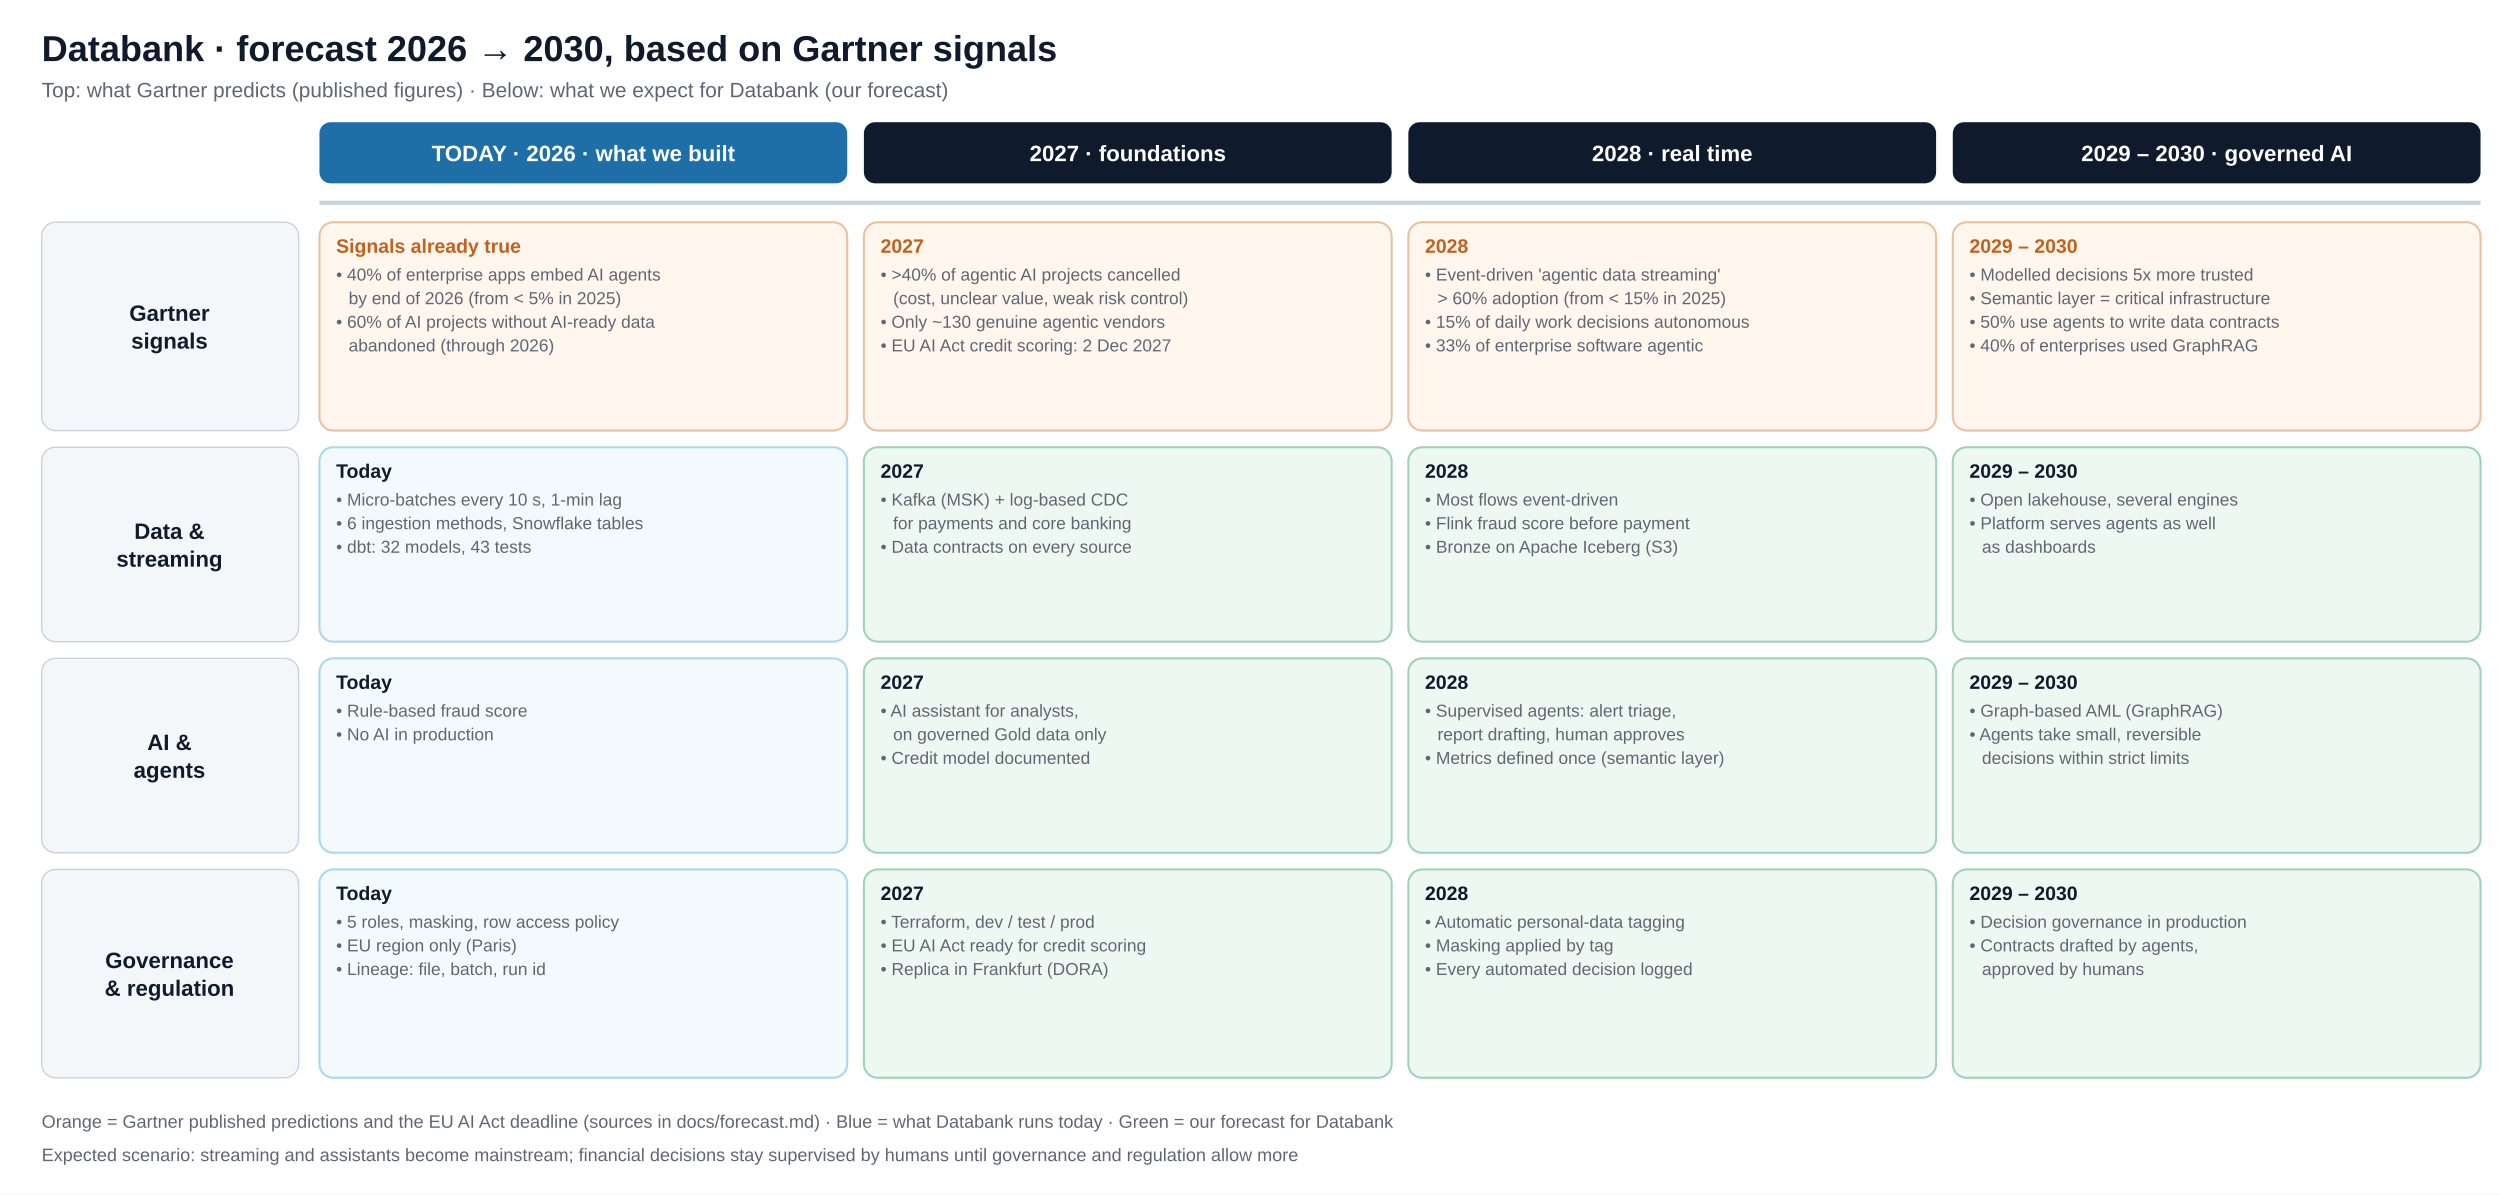
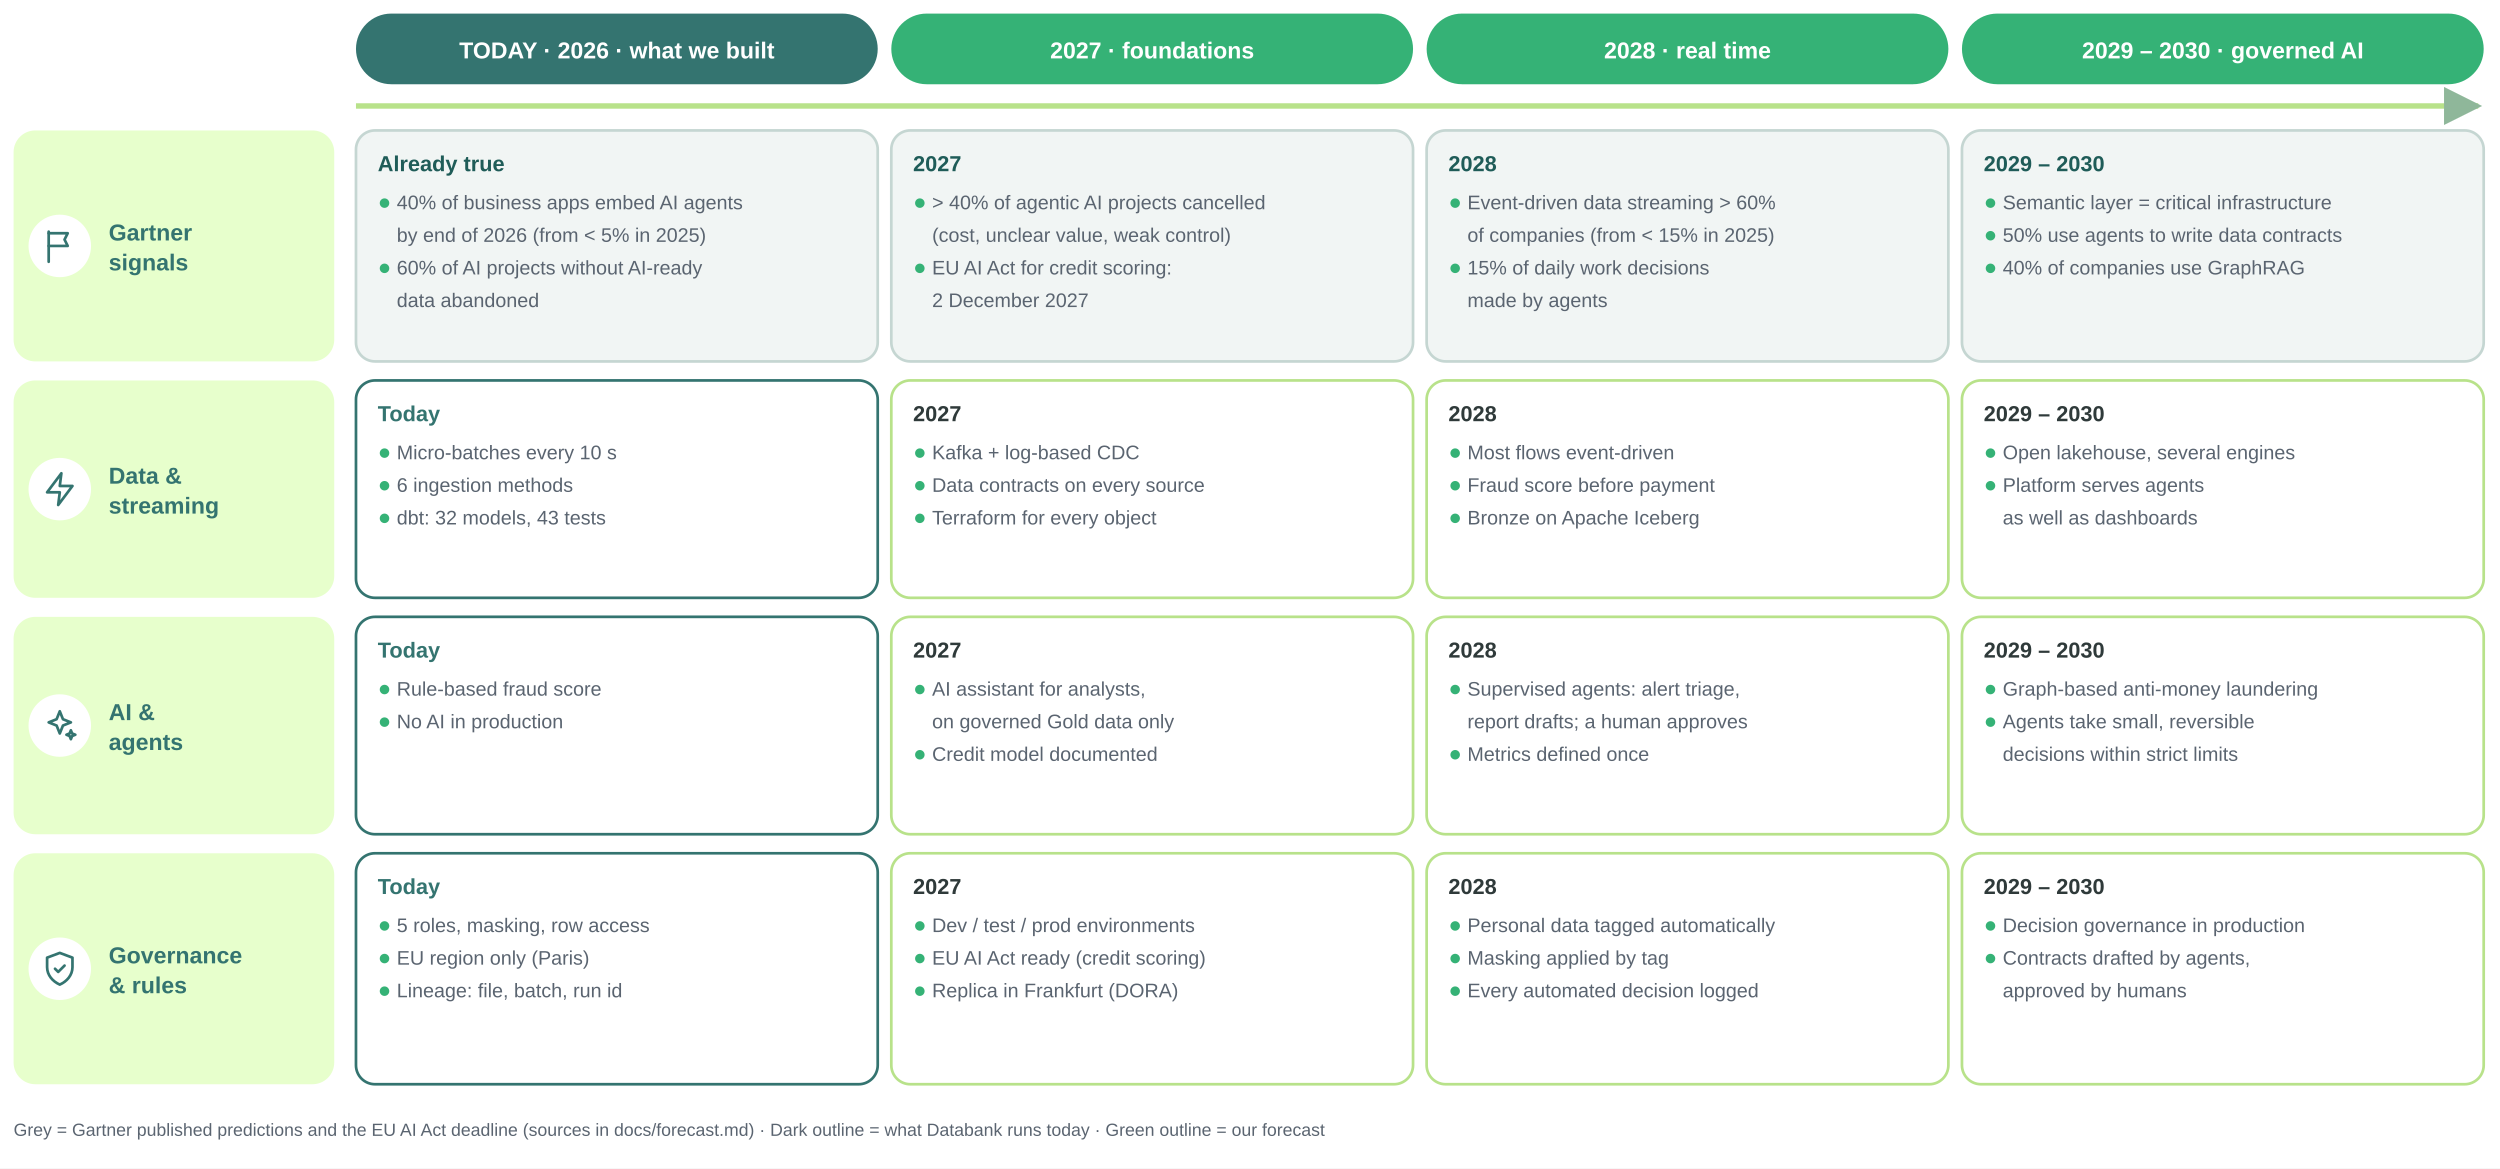
- <svg xmlns="http://www.w3.org/2000/svg" width="1800" height="860" viewBox="0 0 1800 860" font-family="Arial, Helvetica, sans-serif">
-   <rect width="1800" height="860" fill="#FFFFFF" />
-   <text x="30" y="44" text-anchor="start" font-size="26" font-weight="700" fill="#0F1B2D">Databank · forecast 2026 → 2030, based on Gartner signals</text>
-   <text x="30" y="70" text-anchor="start" font-size="15" font-weight="400" fill="#5F6673">Top: what Gartner predicts (published figures) · Below: what we expect for Databank (our forecast)</text>
-   <rect x="230" y="88" width="380" height="44" rx="8" fill="#1E6FA8" />
-   <text x="420.0" y="116" text-anchor="middle" font-size="16" font-weight="700" fill="#FFFFFF">TODAY · 2026  ·  what we built</text>
-   <rect x="622" y="88" width="380" height="44" rx="8" fill="#0F1B2D" />
-   <text x="812.0" y="116" text-anchor="middle" font-size="16" font-weight="700" fill="#FFFFFF">2027  ·  foundations</text>
-   <rect x="1014" y="88" width="380" height="44" rx="8" fill="#0F1B2D" />
-   <text x="1204.0" y="116" text-anchor="middle" font-size="16" font-weight="700" fill="#FFFFFF">2028  ·  real time</text>
-   <rect x="1406" y="88" width="380" height="44" rx="8" fill="#0F1B2D" />
-   <text x="1596.0" y="116" text-anchor="middle" font-size="16" font-weight="700" fill="#FFFFFF">2029 – 2030  ·  governed AI</text>
-   <line x1="230" y1="146" x2="1786" y2="146" stroke="#C9D2DC" stroke-width="3" />
-   <rect x="30" y="160" width="185" height="150" rx="10" fill="#F4F7FA" stroke="#C9D2DC" />
-   <text x="122" y="231.0" text-anchor="middle" font-size="16" font-weight="700" fill="#0F1B2D">Gartner</text>
-   <text x="122" y="251.0" text-anchor="middle" font-size="16" font-weight="700" fill="#0F1B2D">signals</text>
-   <rect x="30" y="322" width="185" height="140" rx="10" fill="#F4F7FA" stroke="#C9D2DC" />
-   <text x="122" y="388.0" text-anchor="middle" font-size="16" font-weight="700" fill="#0F1B2D">Data &amp;</text>
-   <text x="122" y="408.0" text-anchor="middle" font-size="16" font-weight="700" fill="#0F1B2D">streaming</text>
-   <rect x="30" y="474" width="185" height="140" rx="10" fill="#F4F7FA" stroke="#C9D2DC" />
-   <text x="122" y="540.0" text-anchor="middle" font-size="16" font-weight="700" fill="#0F1B2D">AI &amp;</text>
-   <text x="122" y="560.0" text-anchor="middle" font-size="16" font-weight="700" fill="#0F1B2D">agents</text>
-   <rect x="30" y="626" width="185" height="150" rx="10" fill="#F4F7FA" stroke="#C9D2DC" />
-   <text x="122" y="697.0" text-anchor="middle" font-size="16" font-weight="700" fill="#0F1B2D">Governance</text>
-   <text x="122" y="717.0" text-anchor="middle" font-size="16" font-weight="700" fill="#0F1B2D">&amp; regulation</text>
-   <rect x="230" y="160" width="380" height="150" rx="10" fill="#FFF6EE" stroke="#E8C29F" stroke-width="1.5" />
-   <text x="242" y="182" text-anchor="start" font-size="14" font-weight="700" fill="#C2611B">Signals already true</text>
-   <text x="242" y="202" text-anchor="start" font-size="12.5" font-weight="400" fill="#5F6673">• 40% of enterprise apps embed AI agents</text>
-   <text x="251" y="219" text-anchor="start" font-size="12.5" font-weight="400" fill="#5F6673">by end of 2026 (from &lt; 5% in 2025)</text>
-   <text x="242" y="236" text-anchor="start" font-size="12.5" font-weight="400" fill="#5F6673">• 60% of AI projects without AI-ready data</text>
-   <text x="251" y="253" text-anchor="start" font-size="12.5" font-weight="400" fill="#5F6673">abandoned (through 2026)</text>
-   <rect x="622" y="160" width="380" height="150" rx="10" fill="#FFF6EE" stroke="#E8C29F" stroke-width="1.5" />
-   <text x="634" y="182" text-anchor="start" font-size="14" font-weight="700" fill="#C2611B">2027</text>
-   <text x="634" y="202" text-anchor="start" font-size="12.5" font-weight="400" fill="#5F6673">• &gt;40% of agentic AI projects cancelled</text>
-   <text x="643" y="219" text-anchor="start" font-size="12.5" font-weight="400" fill="#5F6673">(cost, unclear value, weak risk control)</text>
-   <text x="634" y="236" text-anchor="start" font-size="12.5" font-weight="400" fill="#5F6673">• Only ~130 genuine agentic vendors</text>
-   <text x="634" y="253" text-anchor="start" font-size="12.5" font-weight="400" fill="#5F6673">• EU AI Act credit scoring: 2 Dec 2027</text>
-   <rect x="1014" y="160" width="380" height="150" rx="10" fill="#FFF6EE" stroke="#E8C29F" stroke-width="1.5" />
-   <text x="1026" y="182" text-anchor="start" font-size="14" font-weight="700" fill="#C2611B">2028</text>
-   <text x="1026" y="202" text-anchor="start" font-size="12.5" font-weight="400" fill="#5F6673">• Event-driven 'agentic data streaming'</text>
-   <text x="1035" y="219" text-anchor="start" font-size="12.5" font-weight="400" fill="#5F6673">&gt; 60% adoption (from &lt; 15% in 2025)</text>
-   <text x="1026" y="236" text-anchor="start" font-size="12.5" font-weight="400" fill="#5F6673">• 15% of daily work decisions autonomous</text>
-   <text x="1026" y="253" text-anchor="start" font-size="12.5" font-weight="400" fill="#5F6673">• 33% of enterprise software agentic</text>
-   <rect x="1406" y="160" width="380" height="150" rx="10" fill="#FFF6EE" stroke="#E8C29F" stroke-width="1.5" />
-   <text x="1418" y="182" text-anchor="start" font-size="14" font-weight="700" fill="#C2611B">2029 – 2030</text>
-   <text x="1418" y="202" text-anchor="start" font-size="12.5" font-weight="400" fill="#5F6673">• Modelled decisions 5x more trusted</text>
-   <text x="1418" y="219" text-anchor="start" font-size="12.5" font-weight="400" fill="#5F6673">• Semantic layer = critical infrastructure</text>
-   <text x="1418" y="236" text-anchor="start" font-size="12.5" font-weight="400" fill="#5F6673">• 50% use agents to write data contracts</text>
-   <text x="1418" y="253" text-anchor="start" font-size="12.5" font-weight="400" fill="#5F6673">• 40% of enterprises used GraphRAG</text>
-   <rect x="230" y="322" width="380" height="140" rx="10" fill="#F2FAFE" stroke="#A9D8EE" stroke-width="1.5" />
-   <text x="242" y="344" text-anchor="start" font-size="14" font-weight="700" fill="#0F1B2D">Today</text>
-   <text x="242" y="364" text-anchor="start" font-size="12.5" font-weight="400" fill="#5F6673">• Micro-batches every 10 s, 1-min lag</text>
-   <text x="242" y="381" text-anchor="start" font-size="12.5" font-weight="400" fill="#5F6673">• 6 ingestion methods, Snowflake tables</text>
-   <text x="242" y="398" text-anchor="start" font-size="12.5" font-weight="400" fill="#5F6673">• dbt: 32 models, 43 tests</text>
-   <rect x="622" y="322" width="380" height="140" rx="10" fill="#EEF8F2" stroke="#9FD3B8" stroke-width="1.5" />
-   <text x="634" y="344" text-anchor="start" font-size="14" font-weight="700" fill="#0F1B2D">2027</text>
-   <text x="634" y="364" text-anchor="start" font-size="12.5" font-weight="400" fill="#5F6673">• Kafka (MSK) + log-based CDC</text>
-   <text x="643" y="381" text-anchor="start" font-size="12.5" font-weight="400" fill="#5F6673">for payments and core banking</text>
-   <text x="634" y="398" text-anchor="start" font-size="12.5" font-weight="400" fill="#5F6673">• Data contracts on every source</text>
-   <rect x="1014" y="322" width="380" height="140" rx="10" fill="#EEF8F2" stroke="#9FD3B8" stroke-width="1.5" />
-   <text x="1026" y="344" text-anchor="start" font-size="14" font-weight="700" fill="#0F1B2D">2028</text>
-   <text x="1026" y="364" text-anchor="start" font-size="12.5" font-weight="400" fill="#5F6673">• Most flows event-driven</text>
-   <text x="1026" y="381" text-anchor="start" font-size="12.5" font-weight="400" fill="#5F6673">• Flink fraud score before payment</text>
-   <text x="1026" y="398" text-anchor="start" font-size="12.5" font-weight="400" fill="#5F6673">• Bronze on Apache Iceberg (S3)</text>
-   <rect x="1406" y="322" width="380" height="140" rx="10" fill="#EEF8F2" stroke="#9FD3B8" stroke-width="1.5" />
-   <text x="1418" y="344" text-anchor="start" font-size="14" font-weight="700" fill="#0F1B2D">2029 – 2030</text>
-   <text x="1418" y="364" text-anchor="start" font-size="12.5" font-weight="400" fill="#5F6673">• Open lakehouse, several engines</text>
-   <text x="1418" y="381" text-anchor="start" font-size="12.5" font-weight="400" fill="#5F6673">• Platform serves agents as well</text>
-   <text x="1427" y="398" text-anchor="start" font-size="12.5" font-weight="400" fill="#5F6673">as dashboards</text>
-   <rect x="230" y="474" width="380" height="140" rx="10" fill="#F2FAFE" stroke="#A9D8EE" stroke-width="1.5" />
-   <text x="242" y="496" text-anchor="start" font-size="14" font-weight="700" fill="#0F1B2D">Today</text>
-   <text x="242" y="516" text-anchor="start" font-size="12.5" font-weight="400" fill="#5F6673">• Rule-based fraud score</text>
-   <text x="242" y="533" text-anchor="start" font-size="12.5" font-weight="400" fill="#5F6673">• No AI in production</text>
-   <rect x="622" y="474" width="380" height="140" rx="10" fill="#EEF8F2" stroke="#9FD3B8" stroke-width="1.5" />
-   <text x="634" y="496" text-anchor="start" font-size="14" font-weight="700" fill="#0F1B2D">2027</text>
-   <text x="634" y="516" text-anchor="start" font-size="12.5" font-weight="400" fill="#5F6673">• AI assistant for analysts,</text>
-   <text x="643" y="533" text-anchor="start" font-size="12.5" font-weight="400" fill="#5F6673">on governed Gold data only</text>
-   <text x="634" y="550" text-anchor="start" font-size="12.5" font-weight="400" fill="#5F6673">• Credit model documented</text>
-   <rect x="1014" y="474" width="380" height="140" rx="10" fill="#EEF8F2" stroke="#9FD3B8" stroke-width="1.5" />
-   <text x="1026" y="496" text-anchor="start" font-size="14" font-weight="700" fill="#0F1B2D">2028</text>
-   <text x="1026" y="516" text-anchor="start" font-size="12.5" font-weight="400" fill="#5F6673">• Supervised agents: alert triage,</text>
-   <text x="1035" y="533" text-anchor="start" font-size="12.5" font-weight="400" fill="#5F6673">report drafting, human approves</text>
-   <text x="1026" y="550" text-anchor="start" font-size="12.5" font-weight="400" fill="#5F6673">• Metrics defined once (semantic layer)</text>
-   <rect x="1406" y="474" width="380" height="140" rx="10" fill="#EEF8F2" stroke="#9FD3B8" stroke-width="1.5" />
-   <text x="1418" y="496" text-anchor="start" font-size="14" font-weight="700" fill="#0F1B2D">2029 – 2030</text>
-   <text x="1418" y="516" text-anchor="start" font-size="12.5" font-weight="400" fill="#5F6673">• Graph-based AML (GraphRAG)</text>
-   <text x="1418" y="533" text-anchor="start" font-size="12.5" font-weight="400" fill="#5F6673">• Agents take small, reversible</text>
-   <text x="1427" y="550" text-anchor="start" font-size="12.5" font-weight="400" fill="#5F6673">decisions within strict limits</text>
-   <rect x="230" y="626" width="380" height="150" rx="10" fill="#F2FAFE" stroke="#A9D8EE" stroke-width="1.5" />
-   <text x="242" y="648" text-anchor="start" font-size="14" font-weight="700" fill="#0F1B2D">Today</text>
-   <text x="242" y="668" text-anchor="start" font-size="12.5" font-weight="400" fill="#5F6673">• 5 roles, masking, row access policy</text>
-   <text x="242" y="685" text-anchor="start" font-size="12.5" font-weight="400" fill="#5F6673">• EU region only (Paris)</text>
-   <text x="242" y="702" text-anchor="start" font-size="12.5" font-weight="400" fill="#5F6673">• Lineage: file, batch, run id</text>
-   <rect x="622" y="626" width="380" height="150" rx="10" fill="#EEF8F2" stroke="#9FD3B8" stroke-width="1.5" />
-   <text x="634" y="648" text-anchor="start" font-size="14" font-weight="700" fill="#0F1B2D">2027</text>
-   <text x="634" y="668" text-anchor="start" font-size="12.5" font-weight="400" fill="#5F6673">• Terraform, dev / test / prod</text>
-   <text x="634" y="685" text-anchor="start" font-size="12.5" font-weight="400" fill="#5F6673">• EU AI Act ready for credit scoring</text>
-   <text x="634" y="702" text-anchor="start" font-size="12.5" font-weight="400" fill="#5F6673">• Replica in Frankfurt (DORA)</text>
-   <rect x="1014" y="626" width="380" height="150" rx="10" fill="#EEF8F2" stroke="#9FD3B8" stroke-width="1.5" />
-   <text x="1026" y="648" text-anchor="start" font-size="14" font-weight="700" fill="#0F1B2D">2028</text>
-   <text x="1026" y="668" text-anchor="start" font-size="12.5" font-weight="400" fill="#5F6673">• Automatic personal-data tagging</text>
-   <text x="1026" y="685" text-anchor="start" font-size="12.5" font-weight="400" fill="#5F6673">• Masking applied by tag</text>
-   <text x="1026" y="702" text-anchor="start" font-size="12.5" font-weight="400" fill="#5F6673">• Every automated decision logged</text>
-   <rect x="1406" y="626" width="380" height="150" rx="10" fill="#EEF8F2" stroke="#9FD3B8" stroke-width="1.5" />
-   <text x="1418" y="648" text-anchor="start" font-size="14" font-weight="700" fill="#0F1B2D">2029 – 2030</text>
-   <text x="1418" y="668" text-anchor="start" font-size="12.5" font-weight="400" fill="#5F6673">• Decision governance in production</text>
-   <text x="1418" y="685" text-anchor="start" font-size="12.5" font-weight="400" fill="#5F6673">• Contracts drafted by agents,</text>
-   <text x="1427" y="702" text-anchor="start" font-size="12.5" font-weight="400" fill="#5F6673">approved by humans</text>
-   <text x="30" y="812" text-anchor="start" font-size="13" font-weight="400" fill="#5F6673">Orange = Gartner published predictions and the EU AI Act deadline (sources in docs/forecast.md)  ·  Blue = what Databank runs today  ·  Green = our forecast for Databank</text>
-   <text x="30" y="836" text-anchor="start" font-size="13" font-weight="400" fill="#5F6673">Expected scenario: streaming and assistants become mainstream; financial decisions stay supervised by humans until governance and regulation allow more</text>
+ <svg xmlns="http://www.w3.org/2000/svg" width="1840" height="860" viewBox="0 0 1840 860" font-family="Poppins, Arial, sans-serif">
+   <defs>
+     <marker id="ah" viewBox="0 0 10 10" refX="9" refY="5" markerWidth="7" markerHeight="7" orient="auto-start-reverse">
+       <path d="M0,0 L10,5 L0,10 z" fill="#8fb79a" />
+     </marker>
+     <marker id="ahh" viewBox="0 0 10 10" refX="9" refY="5" markerWidth="7" markerHeight="7" orient="auto-start-reverse">
+       <path d="M0,0 L10,5 L0,10 z" fill="#1f5c58" />
+     </marker>
+   </defs>
+   <rect width="1840" height="860" fill="#ffffff" />
+   <rect x="262" y="10" width="384" height="52" rx="26" fill="#347470" />
+   <text x="454.0" y="43" text-anchor="middle" font-size="17" font-weight="700" fill="#ffffff">TODAY · 2026  ·  what we built</text>
+   <rect x="656" y="10" width="384" height="52" rx="26" fill="#35b276" />
+   <text x="848.0" y="43" text-anchor="middle" font-size="17" font-weight="700" fill="#ffffff">2027  ·  foundations</text>
+   <rect x="1050" y="10" width="384" height="52" rx="26" fill="#35b276" />
+   <text x="1242.0" y="43" text-anchor="middle" font-size="17" font-weight="700" fill="#ffffff">2028  ·  real time</text>
+   <rect x="1444" y="10" width="384" height="52" rx="26" fill="#35b276" />
+   <text x="1636.0" y="43" text-anchor="middle" font-size="17" font-weight="700" fill="#ffffff">2029 – 2030  ·  governed AI</text>
+   <line x1="262" y1="78" x2="1824" y2="78" stroke="#b8e28a" stroke-width="4" marker-end="url(#ah)" />
+   <rect x="10" y="96" width="236" height="170" rx="16" fill="#e7ffcc" stroke="#e7ffcc" stroke-width="0" />
+   <circle cx="44.0" cy="181.0" r="23.0" fill="#ffffff" />
+   <g transform="translate(30,167.0) scale(1.166667)" fill="none" stroke="#347470" stroke-width="1.71" stroke-linecap="round" stroke-linejoin="round">
+     <path d="M5 22V3" />
+     <path d="M5 4h12l-2 4 2 4H5" />
+   </g>
+   <text x="80" y="177.0" text-anchor="start" font-size="17" font-weight="700" fill="#347470">Gartner</text>
+   <text x="80" y="199.0" text-anchor="start" font-size="17" font-weight="700" fill="#347470">signals</text>
+   <rect x="10" y="280" width="236" height="160" rx="16" fill="#e7ffcc" stroke="#e7ffcc" stroke-width="0" />
+   <circle cx="44.0" cy="360.0" r="23.0" fill="#ffffff" />
+   <g transform="translate(30,346.0) scale(1.166667)" fill="none" stroke="#347470" stroke-width="1.71" stroke-linecap="round" stroke-linejoin="round">
+     <path d="M13 2L4 14h8l-1 8 9-12h-8z" />
+   </g>
+   <text x="80" y="356.0" text-anchor="start" font-size="17" font-weight="700" fill="#347470">Data &amp;</text>
+   <text x="80" y="378.0" text-anchor="start" font-size="17" font-weight="700" fill="#347470">streaming</text>
+   <rect x="10" y="454" width="236" height="160" rx="16" fill="#e7ffcc" stroke="#e7ffcc" stroke-width="0" />
+   <circle cx="44.0" cy="534.0" r="23.0" fill="#ffffff" />
+   <g transform="translate(30,520.0) scale(1.166667)" fill="none" stroke="#347470" stroke-width="1.71" stroke-linecap="round" stroke-linejoin="round">
+     <path d="M12 3l2 5 5 2-5 2-2 5-2-5-5-2 5-2z" />
+     <path d="M19 15l.8 2 2 .8-2 .8-.8 2-.8-2-2-.8 2-.8z" />
+   </g>
+   <text x="80" y="530.0" text-anchor="start" font-size="17" font-weight="700" fill="#347470">AI &amp;</text>
+   <text x="80" y="552.0" text-anchor="start" font-size="17" font-weight="700" fill="#347470">agents</text>
+   <rect x="10" y="628" width="236" height="170" rx="16" fill="#e7ffcc" stroke="#e7ffcc" stroke-width="0" />
+   <circle cx="44.0" cy="713.0" r="23.0" fill="#ffffff" />
+   <g transform="translate(30,699.0) scale(1.166667)" fill="none" stroke="#347470" stroke-width="1.71" stroke-linecap="round" stroke-linejoin="round">
+     <path d="M12 2l8 3v6c0 5-3.5 9-8 11-4.5-2-8-6-8-11V5z" />
+     <path d="M9 12l2 2 4-4" />
+   </g>
+   <text x="80" y="709.0" text-anchor="start" font-size="17" font-weight="700" fill="#347470">Governance</text>
+   <text x="80" y="731.0" text-anchor="start" font-size="17" font-weight="700" fill="#347470">&amp; rules</text>
+   <rect x="262" y="96" width="384" height="170" rx="14" fill="#f1f5f4" stroke="#c5d6d2" stroke-width="2" />
+   <text x="278" y="126" text-anchor="start" font-size="16" font-weight="700" fill="#1f5c58">Already true</text>
+   <circle cx="283" cy="149.5" r="3.5" fill="#35b276" />
+   <text x="292" y="154" text-anchor="start" font-size="14.5" font-weight="400" fill="#5a6470">40% of business apps embed AI agents</text>
+   <text x="292" y="178" text-anchor="start" font-size="14.5" font-weight="400" fill="#5a6470">by end of 2026 (from &lt; 5% in 2025)</text>
+   <circle cx="283" cy="197.5" r="3.5" fill="#35b276" />
+   <text x="292" y="202" text-anchor="start" font-size="14.5" font-weight="400" fill="#5a6470">60% of AI projects without AI-ready</text>
+   <text x="292" y="226" text-anchor="start" font-size="14.5" font-weight="400" fill="#5a6470">data abandoned</text>
+   <rect x="262" y="280" width="384" height="160" rx="14" fill="#ffffff" stroke="#347470" stroke-width="2" />
+   <text x="278" y="310" text-anchor="start" font-size="16" font-weight="700" fill="#347470">Today</text>
+   <circle cx="283" cy="333.5" r="3.5" fill="#35b276" />
+   <text x="292" y="338" text-anchor="start" font-size="14.5" font-weight="400" fill="#5a6470">Micro-batches every 10 s</text>
+   <circle cx="283" cy="357.5" r="3.5" fill="#35b276" />
+   <text x="292" y="362" text-anchor="start" font-size="14.5" font-weight="400" fill="#5a6470">6 ingestion methods</text>
+   <circle cx="283" cy="381.5" r="3.5" fill="#35b276" />
+   <text x="292" y="386" text-anchor="start" font-size="14.5" font-weight="400" fill="#5a6470">dbt: 32 models, 43 tests</text>
+   <rect x="262" y="454" width="384" height="160" rx="14" fill="#ffffff" stroke="#347470" stroke-width="2" />
+   <text x="278" y="484" text-anchor="start" font-size="16" font-weight="700" fill="#347470">Today</text>
+   <circle cx="283" cy="507.5" r="3.5" fill="#35b276" />
+   <text x="292" y="512" text-anchor="start" font-size="14.5" font-weight="400" fill="#5a6470">Rule-based fraud score</text>
+   <circle cx="283" cy="531.5" r="3.5" fill="#35b276" />
+   <text x="292" y="536" text-anchor="start" font-size="14.5" font-weight="400" fill="#5a6470">No AI in production</text>
+   <rect x="262" y="628" width="384" height="170" rx="14" fill="#ffffff" stroke="#347470" stroke-width="2" />
+   <text x="278" y="658" text-anchor="start" font-size="16" font-weight="700" fill="#347470">Today</text>
+   <circle cx="283" cy="681.5" r="3.5" fill="#35b276" />
+   <text x="292" y="686" text-anchor="start" font-size="14.5" font-weight="400" fill="#5a6470">5 roles, masking, row access</text>
+   <circle cx="283" cy="705.5" r="3.5" fill="#35b276" />
+   <text x="292" y="710" text-anchor="start" font-size="14.5" font-weight="400" fill="#5a6470">EU region only (Paris)</text>
+   <circle cx="283" cy="729.5" r="3.5" fill="#35b276" />
+   <text x="292" y="734" text-anchor="start" font-size="14.5" font-weight="400" fill="#5a6470">Lineage: file, batch, run id</text>
+   <rect x="656" y="96" width="384" height="170" rx="14" fill="#f1f5f4" stroke="#c5d6d2" stroke-width="2" />
+   <text x="672" y="126" text-anchor="start" font-size="16" font-weight="700" fill="#1f5c58">2027</text>
+   <circle cx="677" cy="149.5" r="3.5" fill="#35b276" />
+   <text x="686" y="154" text-anchor="start" font-size="14.5" font-weight="400" fill="#5a6470">&gt; 40% of agentic AI projects cancelled</text>
+   <text x="686" y="178" text-anchor="start" font-size="14.5" font-weight="400" fill="#5a6470">(cost, unclear value, weak control)</text>
+   <circle cx="677" cy="197.5" r="3.5" fill="#35b276" />
+   <text x="686" y="202" text-anchor="start" font-size="14.5" font-weight="400" fill="#5a6470">EU AI Act for credit scoring:</text>
+   <text x="686" y="226" text-anchor="start" font-size="14.5" font-weight="400" fill="#5a6470">2 December 2027</text>
+   <rect x="656" y="280" width="384" height="160" rx="14" fill="#ffffff" stroke="#b8e28a" stroke-width="2" />
+   <text x="672" y="310" text-anchor="start" font-size="16" font-weight="700" fill="#2f3a3a">2027</text>
+   <circle cx="677" cy="333.5" r="3.5" fill="#35b276" />
+   <text x="686" y="338" text-anchor="start" font-size="14.5" font-weight="400" fill="#5a6470">Kafka + log-based CDC</text>
+   <circle cx="677" cy="357.5" r="3.5" fill="#35b276" />
+   <text x="686" y="362" text-anchor="start" font-size="14.5" font-weight="400" fill="#5a6470">Data contracts on every source</text>
+   <circle cx="677" cy="381.5" r="3.5" fill="#35b276" />
+   <text x="686" y="386" text-anchor="start" font-size="14.5" font-weight="400" fill="#5a6470">Terraform for every object</text>
+   <rect x="656" y="454" width="384" height="160" rx="14" fill="#ffffff" stroke="#b8e28a" stroke-width="2" />
+   <text x="672" y="484" text-anchor="start" font-size="16" font-weight="700" fill="#2f3a3a">2027</text>
+   <circle cx="677" cy="507.5" r="3.5" fill="#35b276" />
+   <text x="686" y="512" text-anchor="start" font-size="14.5" font-weight="400" fill="#5a6470">AI assistant for analysts,</text>
+   <text x="686" y="536" text-anchor="start" font-size="14.5" font-weight="400" fill="#5a6470">on governed Gold data only</text>
+   <circle cx="677" cy="555.5" r="3.5" fill="#35b276" />
+   <text x="686" y="560" text-anchor="start" font-size="14.5" font-weight="400" fill="#5a6470">Credit model documented</text>
+   <rect x="656" y="628" width="384" height="170" rx="14" fill="#ffffff" stroke="#b8e28a" stroke-width="2" />
+   <text x="672" y="658" text-anchor="start" font-size="16" font-weight="700" fill="#2f3a3a">2027</text>
+   <circle cx="677" cy="681.5" r="3.5" fill="#35b276" />
+   <text x="686" y="686" text-anchor="start" font-size="14.5" font-weight="400" fill="#5a6470">Dev / test / prod environments</text>
+   <circle cx="677" cy="705.5" r="3.5" fill="#35b276" />
+   <text x="686" y="710" text-anchor="start" font-size="14.5" font-weight="400" fill="#5a6470">EU AI Act ready (credit scoring)</text>
+   <circle cx="677" cy="729.5" r="3.5" fill="#35b276" />
+   <text x="686" y="734" text-anchor="start" font-size="14.5" font-weight="400" fill="#5a6470">Replica in Frankfurt (DORA)</text>
+   <rect x="1050" y="96" width="384" height="170" rx="14" fill="#f1f5f4" stroke="#c5d6d2" stroke-width="2" />
+   <text x="1066" y="126" text-anchor="start" font-size="16" font-weight="700" fill="#1f5c58">2028</text>
+   <circle cx="1071" cy="149.5" r="3.5" fill="#35b276" />
+   <text x="1080" y="154" text-anchor="start" font-size="14.5" font-weight="400" fill="#5a6470">Event-driven data streaming &gt; 60%</text>
+   <text x="1080" y="178" text-anchor="start" font-size="14.5" font-weight="400" fill="#5a6470">of companies (from &lt; 15% in 2025)</text>
+   <circle cx="1071" cy="197.5" r="3.5" fill="#35b276" />
+   <text x="1080" y="202" text-anchor="start" font-size="14.5" font-weight="400" fill="#5a6470">15% of daily work decisions</text>
+   <text x="1080" y="226" text-anchor="start" font-size="14.5" font-weight="400" fill="#5a6470">made by agents</text>
+   <rect x="1050" y="280" width="384" height="160" rx="14" fill="#ffffff" stroke="#b8e28a" stroke-width="2" />
+   <text x="1066" y="310" text-anchor="start" font-size="16" font-weight="700" fill="#2f3a3a">2028</text>
+   <circle cx="1071" cy="333.5" r="3.5" fill="#35b276" />
+   <text x="1080" y="338" text-anchor="start" font-size="14.5" font-weight="400" fill="#5a6470">Most flows event-driven</text>
+   <circle cx="1071" cy="357.5" r="3.5" fill="#35b276" />
+   <text x="1080" y="362" text-anchor="start" font-size="14.5" font-weight="400" fill="#5a6470">Fraud score before payment</text>
+   <circle cx="1071" cy="381.5" r="3.5" fill="#35b276" />
+   <text x="1080" y="386" text-anchor="start" font-size="14.5" font-weight="400" fill="#5a6470">Bronze on Apache Iceberg</text>
+   <rect x="1050" y="454" width="384" height="160" rx="14" fill="#ffffff" stroke="#b8e28a" stroke-width="2" />
+   <text x="1066" y="484" text-anchor="start" font-size="16" font-weight="700" fill="#2f3a3a">2028</text>
+   <circle cx="1071" cy="507.5" r="3.5" fill="#35b276" />
+   <text x="1080" y="512" text-anchor="start" font-size="14.5" font-weight="400" fill="#5a6470">Supervised agents: alert triage,</text>
+   <text x="1080" y="536" text-anchor="start" font-size="14.5" font-weight="400" fill="#5a6470">report drafts; a human approves</text>
+   <circle cx="1071" cy="555.5" r="3.5" fill="#35b276" />
+   <text x="1080" y="560" text-anchor="start" font-size="14.5" font-weight="400" fill="#5a6470">Metrics defined once</text>
+   <rect x="1050" y="628" width="384" height="170" rx="14" fill="#ffffff" stroke="#b8e28a" stroke-width="2" />
+   <text x="1066" y="658" text-anchor="start" font-size="16" font-weight="700" fill="#2f3a3a">2028</text>
+   <circle cx="1071" cy="681.5" r="3.5" fill="#35b276" />
+   <text x="1080" y="686" text-anchor="start" font-size="14.5" font-weight="400" fill="#5a6470">Personal data tagged automatically</text>
+   <circle cx="1071" cy="705.5" r="3.5" fill="#35b276" />
+   <text x="1080" y="710" text-anchor="start" font-size="14.5" font-weight="400" fill="#5a6470">Masking applied by tag</text>
+   <circle cx="1071" cy="729.5" r="3.5" fill="#35b276" />
+   <text x="1080" y="734" text-anchor="start" font-size="14.5" font-weight="400" fill="#5a6470">Every automated decision logged</text>
+   <rect x="1444" y="96" width="384" height="170" rx="14" fill="#f1f5f4" stroke="#c5d6d2" stroke-width="2" />
+   <text x="1460" y="126" text-anchor="start" font-size="16" font-weight="700" fill="#1f5c58">2029 – 2030</text>
+   <circle cx="1465" cy="149.5" r="3.5" fill="#35b276" />
+   <text x="1474" y="154" text-anchor="start" font-size="14.5" font-weight="400" fill="#5a6470">Semantic layer = critical infrastructure</text>
+   <circle cx="1465" cy="173.5" r="3.5" fill="#35b276" />
+   <text x="1474" y="178" text-anchor="start" font-size="14.5" font-weight="400" fill="#5a6470">50% use agents to write data contracts</text>
+   <circle cx="1465" cy="197.5" r="3.5" fill="#35b276" />
+   <text x="1474" y="202" text-anchor="start" font-size="14.5" font-weight="400" fill="#5a6470">40% of companies use GraphRAG</text>
+   <rect x="1444" y="280" width="384" height="160" rx="14" fill="#ffffff" stroke="#b8e28a" stroke-width="2" />
+   <text x="1460" y="310" text-anchor="start" font-size="16" font-weight="700" fill="#2f3a3a">2029 – 2030</text>
+   <circle cx="1465" cy="333.5" r="3.5" fill="#35b276" />
+   <text x="1474" y="338" text-anchor="start" font-size="14.5" font-weight="400" fill="#5a6470">Open lakehouse, several engines</text>
+   <circle cx="1465" cy="357.5" r="3.5" fill="#35b276" />
+   <text x="1474" y="362" text-anchor="start" font-size="14.5" font-weight="400" fill="#5a6470">Platform serves agents</text>
+   <text x="1474" y="386" text-anchor="start" font-size="14.5" font-weight="400" fill="#5a6470">as well as dashboards</text>
+   <rect x="1444" y="454" width="384" height="160" rx="14" fill="#ffffff" stroke="#b8e28a" stroke-width="2" />
+   <text x="1460" y="484" text-anchor="start" font-size="16" font-weight="700" fill="#2f3a3a">2029 – 2030</text>
+   <circle cx="1465" cy="507.5" r="3.5" fill="#35b276" />
+   <text x="1474" y="512" text-anchor="start" font-size="14.5" font-weight="400" fill="#5a6470">Graph-based anti-money laundering</text>
+   <circle cx="1465" cy="531.5" r="3.5" fill="#35b276" />
+   <text x="1474" y="536" text-anchor="start" font-size="14.5" font-weight="400" fill="#5a6470">Agents take small, reversible</text>
+   <text x="1474" y="560" text-anchor="start" font-size="14.5" font-weight="400" fill="#5a6470">decisions within strict limits</text>
+   <rect x="1444" y="628" width="384" height="170" rx="14" fill="#ffffff" stroke="#b8e28a" stroke-width="2" />
+   <text x="1460" y="658" text-anchor="start" font-size="16" font-weight="700" fill="#2f3a3a">2029 – 2030</text>
+   <circle cx="1465" cy="681.5" r="3.5" fill="#35b276" />
+   <text x="1474" y="686" text-anchor="start" font-size="14.5" font-weight="400" fill="#5a6470">Decision governance in production</text>
+   <circle cx="1465" cy="705.5" r="3.5" fill="#35b276" />
+   <text x="1474" y="710" text-anchor="start" font-size="14.5" font-weight="400" fill="#5a6470">Contracts drafted by agents,</text>
+   <text x="1474" y="734" text-anchor="start" font-size="14.5" font-weight="400" fill="#5a6470">approved by humans</text>
+   <text x="10" y="836" text-anchor="start" font-size="13" font-weight="400" fill="#5a6470">Grey = Gartner published predictions and the EU AI Act deadline (sources in docs/forecast.md)  ·  Dark outline = what Databank runs today  ·  Green outline = our forecast</text>
</svg>
